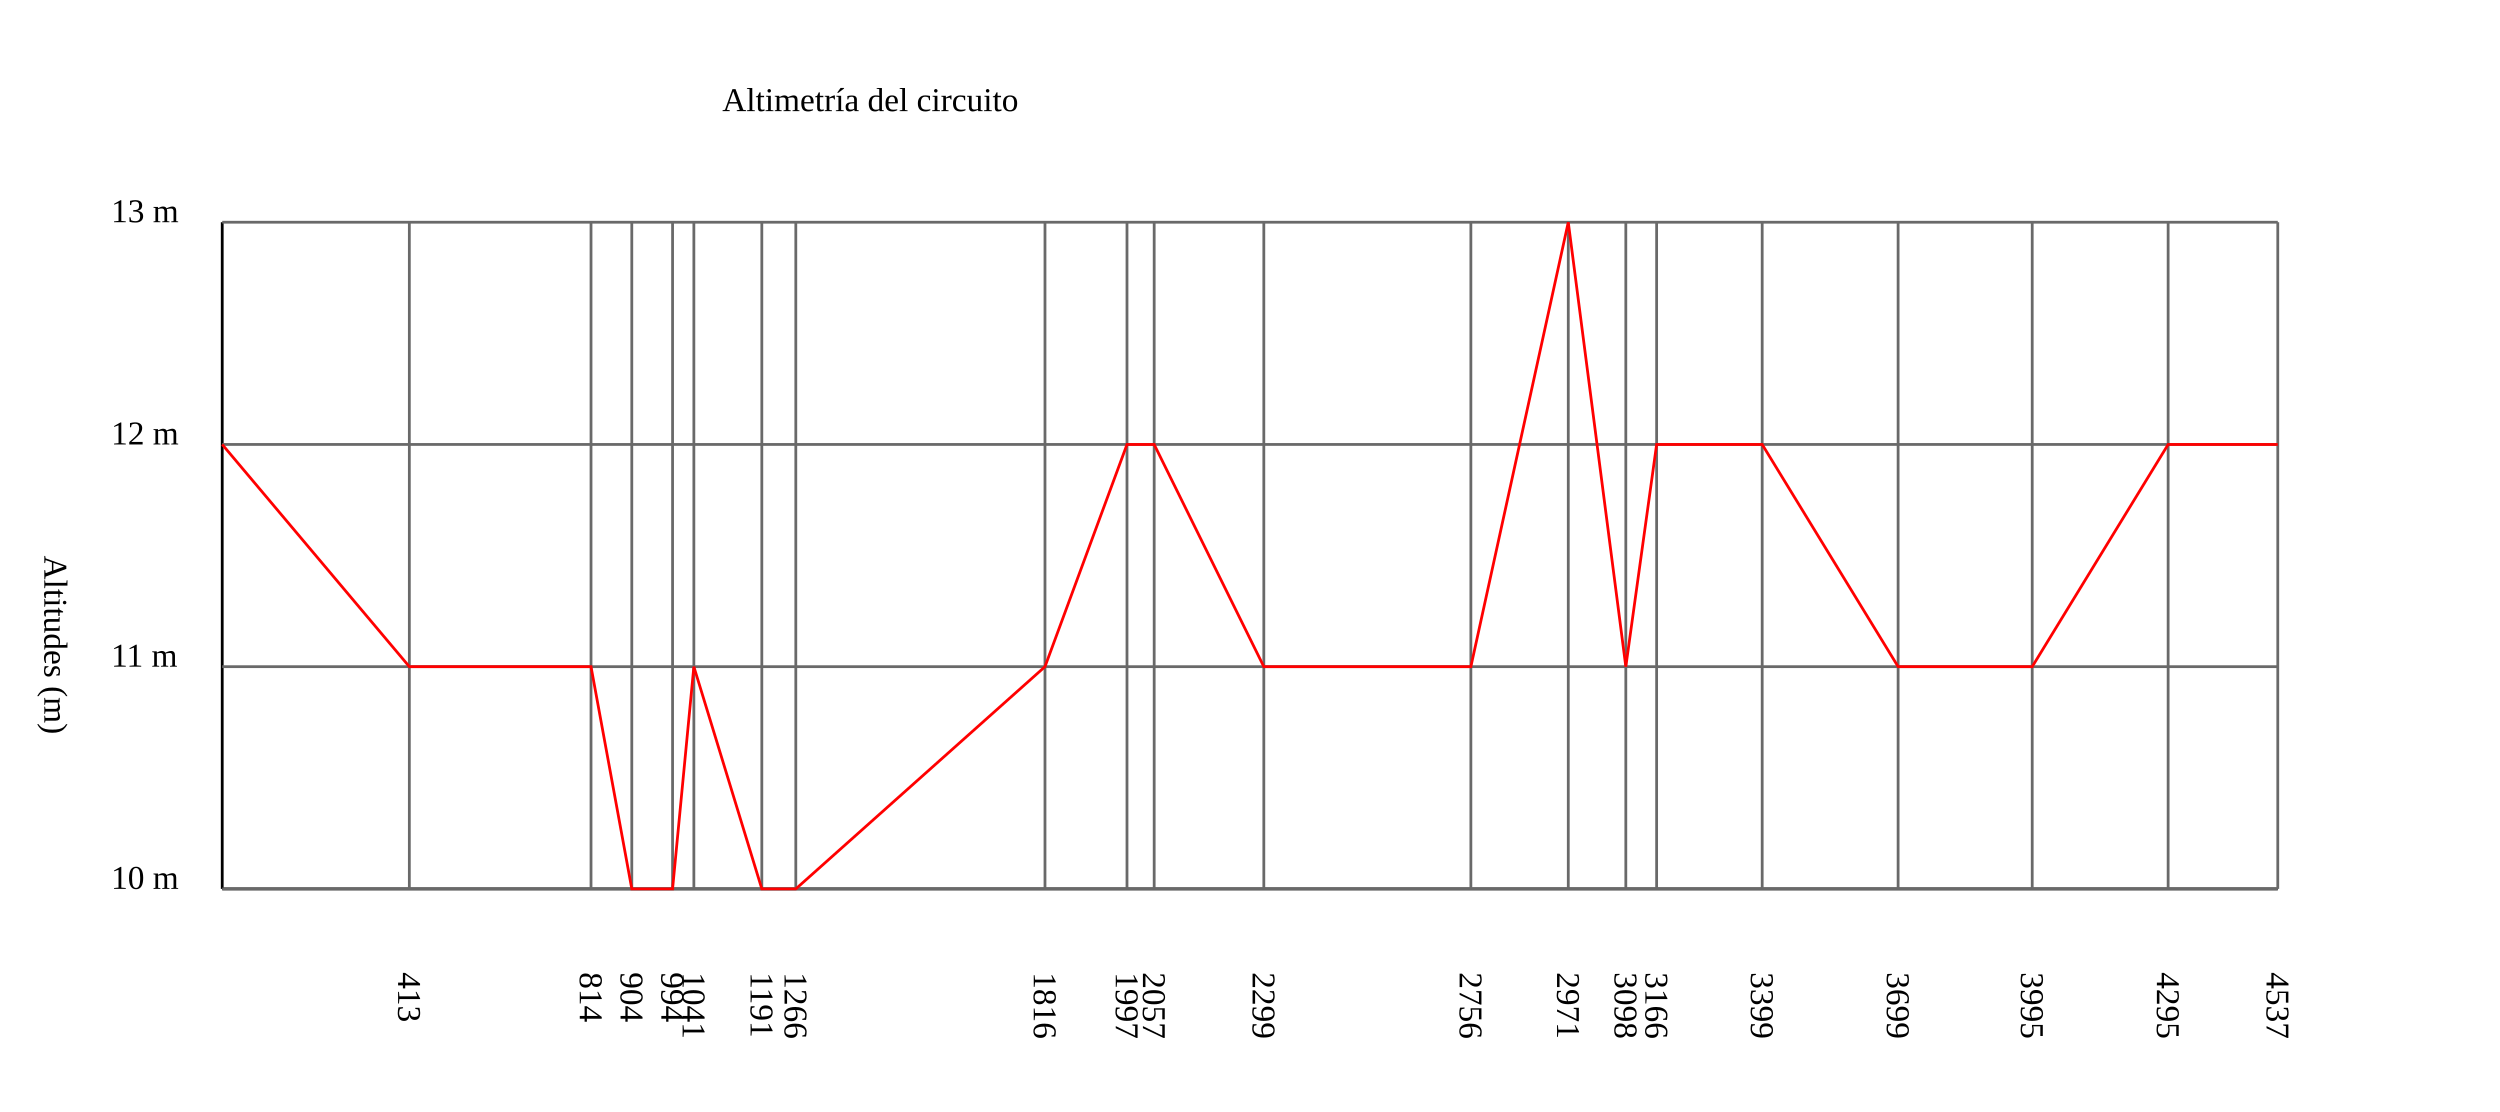
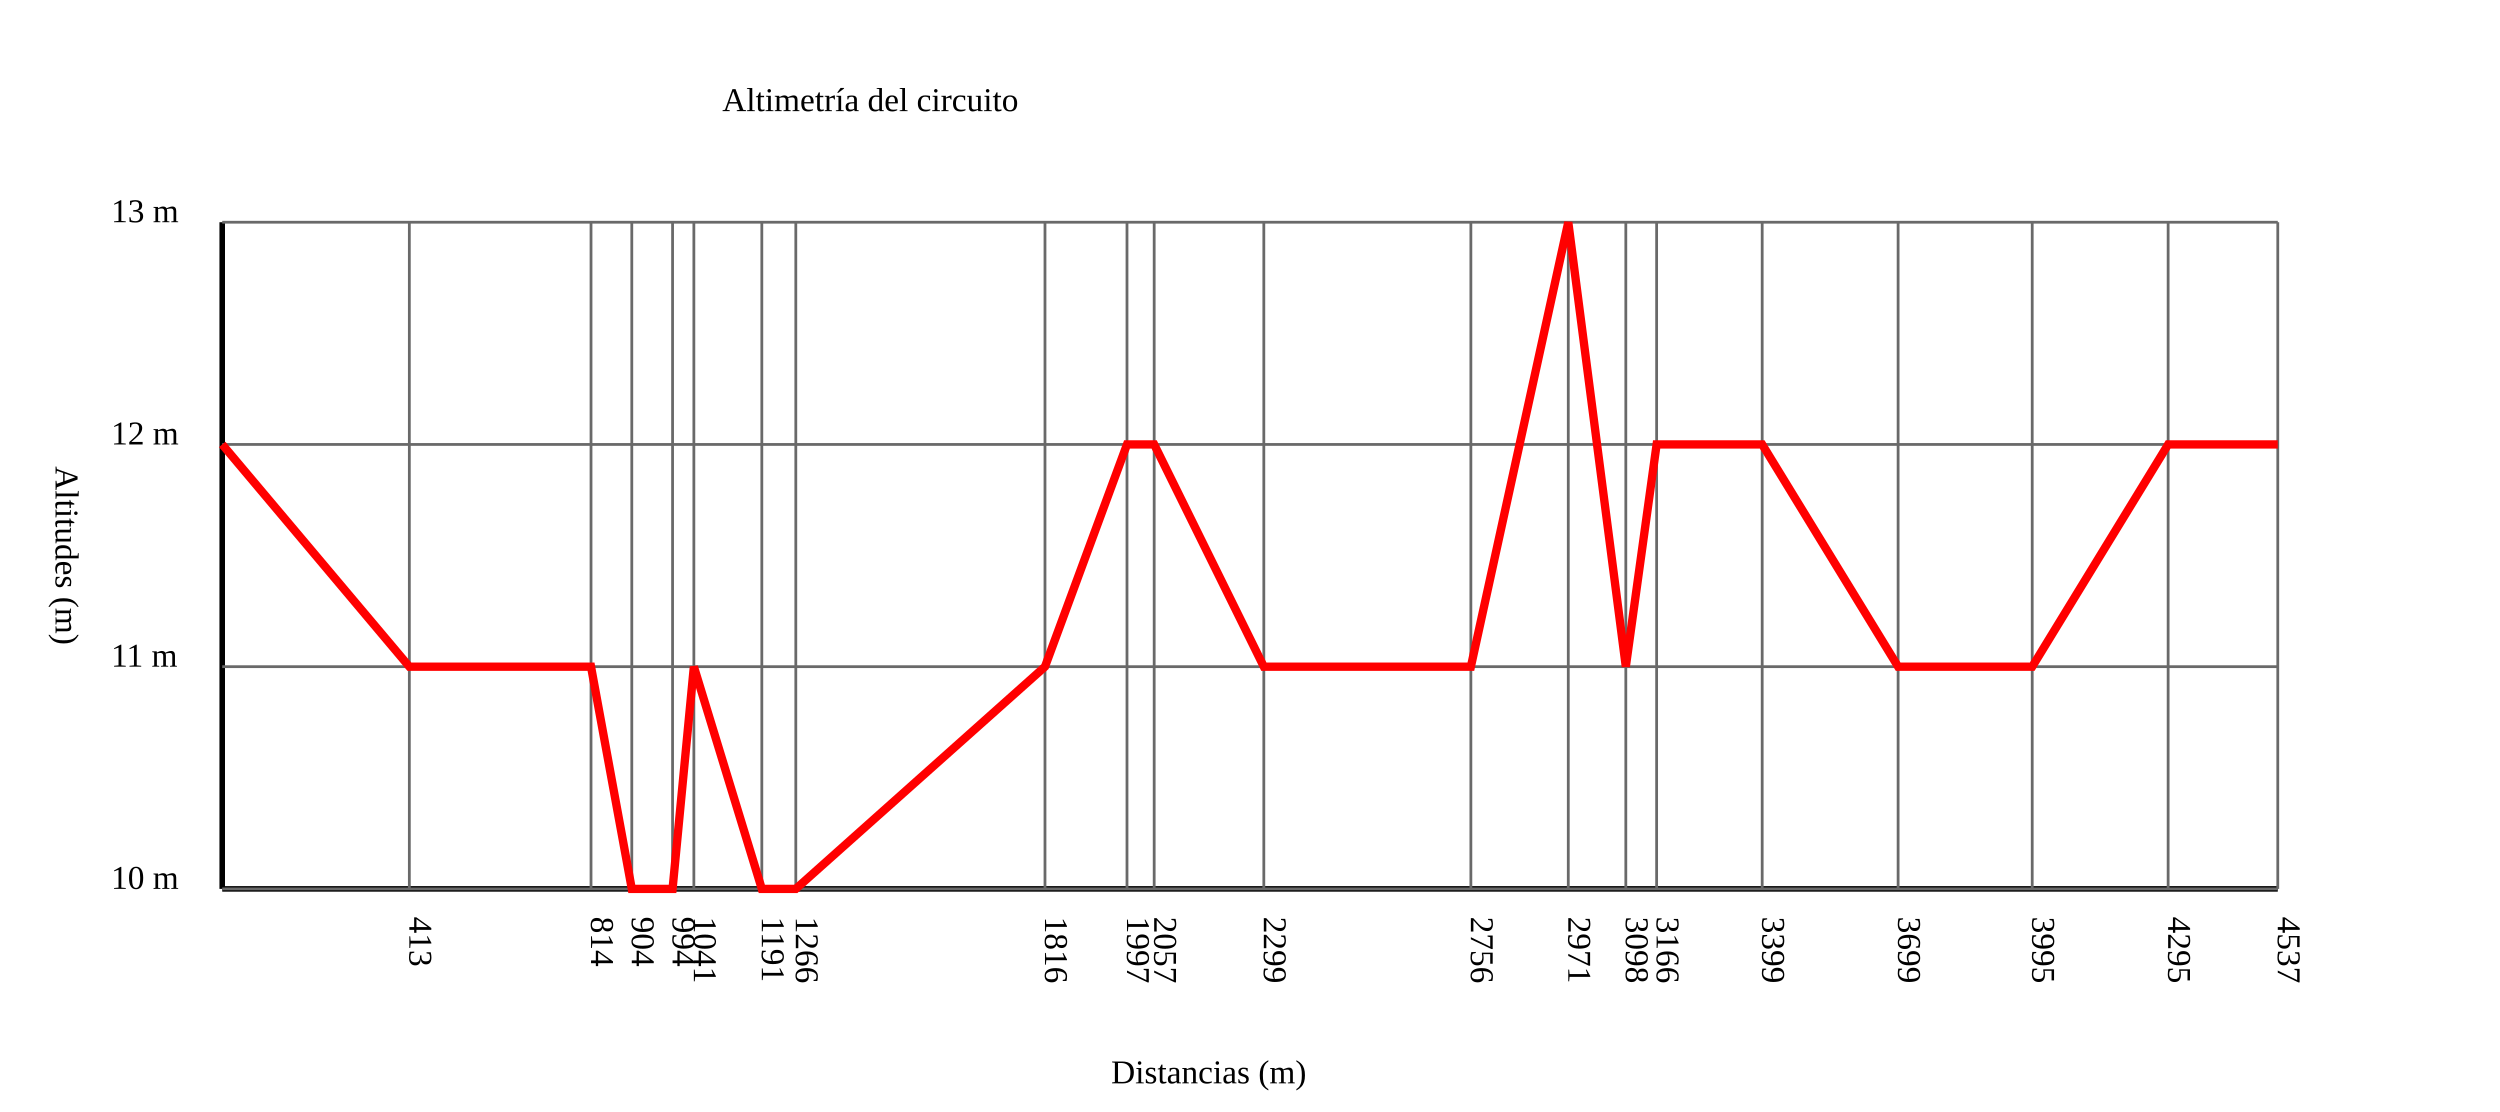
- <svg xmlns="http://www.w3.org/2000/svg" version="2.0" width="900" height="400" viewBox="0 0 900 400">
-   <text x="260" y="40" fontFamily="Sans-serif" fontSize="18" style="fill:black">Altimetría del circuito</text>
-   <line x1="80" y1="80" x2="80" y2="320" stroke="black" strokeWidth="2" />
-   <line x1="80" y1="320" x2="820" y2="320" stroke="black" strokeWidth="2" />
-   <line x1="80" y1="320.0" x2="820" y2="320.0" stroke="dimgray" strokeWidth="1" />
-   <text x="40.0" y="320.0" fontFamily="Sans-serif" fontSize="10" style="fill:black">10 m</text>
-   <line x1="80" y1="240.0" x2="820" y2="240.0" stroke="dimgray" strokeWidth="1" />
-   <text x="40.0" y="240.0" fontFamily="Sans-serif" fontSize="10" style="fill:black">11 m</text>
-   <line x1="80" y1="160.0" x2="820" y2="160.0" stroke="dimgray" strokeWidth="1" />
-   <text x="40.0" y="160.0" fontFamily="Sans-serif" fontSize="10" style="fill:black">12 m</text>
-   <line x1="80" y1="80.0" x2="820" y2="80.0" stroke="dimgray" strokeWidth="1" />
-   <text x="40.0" y="80.0" fontFamily="Sans-serif" fontSize="10" style="fill:black">13 m</text>
-   <line x1="147.362" y1="80" x2="147.362" y2="320" stroke="dimgray" strokeWidth="1" />
-   <line x1="212.766" y1="80" x2="212.766" y2="320" stroke="dimgray" strokeWidth="1" />
-   <line x1="227.445" y1="80" x2="227.445" y2="320" stroke="dimgray" strokeWidth="1" />
-   <line x1="242.125" y1="80" x2="242.125" y2="320" stroke="dimgray" strokeWidth="1" />
-   <line x1="249.791" y1="80" x2="249.791" y2="320" stroke="dimgray" strokeWidth="1" />
-   <line x1="274.256" y1="80" x2="274.256" y2="320" stroke="dimgray" strokeWidth="1" />
-   <line x1="286.489" y1="80" x2="286.489" y2="320" stroke="dimgray" strokeWidth="1" />
-   <line x1="376.196" y1="80" x2="376.196" y2="320" stroke="dimgray" strokeWidth="1" />
-   <line x1="405.717" y1="80" x2="405.717" y2="320" stroke="dimgray" strokeWidth="1" />
-   <line x1="415.504" y1="80" x2="415.504" y2="320" stroke="dimgray" strokeWidth="1" />
-   <line x1="454.975" y1="80" x2="454.975" y2="320" stroke="dimgray" strokeWidth="1" />
-   <line x1="529.513" y1="80" x2="529.513" y2="320" stroke="dimgray" strokeWidth="1" />
-   <line x1="564.58" y1="80" x2="564.58" y2="320" stroke="dimgray" strokeWidth="1" />
-   <line x1="585.294" y1="80" x2="585.294" y2="320" stroke="dimgray" strokeWidth="1" />
-   <line x1="596.385" y1="80" x2="596.385" y2="320" stroke="dimgray" strokeWidth="1" />
-   <line x1="634.388" y1="80" x2="634.388" y2="320" stroke="dimgray" strokeWidth="1" />
-   <line x1="683.319" y1="80" x2="683.319" y2="320" stroke="dimgray" strokeWidth="1" />
-   <line x1="731.598" y1="80" x2="731.598" y2="320" stroke="dimgray" strokeWidth="1" />
-   <line x1="780.529" y1="80" x2="780.529" y2="320" stroke="dimgray" strokeWidth="1" />
-   <line x1="820.0" y1="80" x2="820.0" y2="320" stroke="dimgray" strokeWidth="1" />
-   <polyline points="80.0,160.0 147.362,240.0 172.806,240.0 202.654,240.0 212.766,240.0 227.445,320.0 242.125,320.0 249.791,240.0 274.256,320.0 286.489,320.0 376.196,240.0 405.717,160.0 415.504,160.0 454.975,240.0 464.272,240.0 529.513,240.0 564.58,80.0 585.294,240.0 596.385,160.0 624.602,160.0 634.388,160.0 683.319,240.0 702.076,240.0 731.598,240.0 780.529,160.0 787.053,160.0 800.428,160.0 820.0,160.0" stroke="red" strokeWidth="3" fill="none" />
-   <text x="147.362" y="350" fontFamily="Sans-serif" fontSize="10" style="writing-mode: tb; glyph-orientation-vertical: 0; fill:black">413</text>
-   <text x="212.766" y="350" fontFamily="Sans-serif" fontSize="10" style="writing-mode: tb; glyph-orientation-vertical: 0; fill:black">814</text>
-   <text x="227.445" y="350" fontFamily="Sans-serif" fontSize="10" style="writing-mode: tb; glyph-orientation-vertical: 0; fill:black">904</text>
-   <text x="242.125" y="350" fontFamily="Sans-serif" fontSize="10" style="writing-mode: tb; glyph-orientation-vertical: 0; fill:black">994</text>
-   <text x="249.791" y="350" fontFamily="Sans-serif" fontSize="10" style="writing-mode: tb; glyph-orientation-vertical: 0; fill:black">1041</text>
-   <text x="274.256" y="350" fontFamily="Sans-serif" fontSize="10" style="writing-mode: tb; glyph-orientation-vertical: 0; fill:black">1191</text>
-   <text x="286.489" y="350" fontFamily="Sans-serif" fontSize="10" style="writing-mode: tb; glyph-orientation-vertical: 0; fill:black">1266</text>
-   <text x="376.196" y="350" fontFamily="Sans-serif" fontSize="10" style="writing-mode: tb; glyph-orientation-vertical: 0; fill:black">1816</text>
-   <text x="405.717" y="350" fontFamily="Sans-serif" fontSize="10" style="writing-mode: tb; glyph-orientation-vertical: 0; fill:black">1997</text>
-   <text x="415.504" y="350" fontFamily="Sans-serif" fontSize="10" style="writing-mode: tb; glyph-orientation-vertical: 0; fill:black">2057</text>
-   <text x="454.975" y="350" fontFamily="Sans-serif" fontSize="10" style="writing-mode: tb; glyph-orientation-vertical: 0; fill:black">2299</text>
-   <text x="529.513" y="350" fontFamily="Sans-serif" fontSize="10" style="writing-mode: tb; glyph-orientation-vertical: 0; fill:black">2756</text>
-   <text x="564.58" y="350" fontFamily="Sans-serif" fontSize="10" style="writing-mode: tb; glyph-orientation-vertical: 0; fill:black">2971</text>
-   <text x="585.294" y="350" fontFamily="Sans-serif" fontSize="10" style="writing-mode: tb; glyph-orientation-vertical: 0; fill:black">3098</text>
-   <text x="596.385" y="350" fontFamily="Sans-serif" fontSize="10" style="writing-mode: tb; glyph-orientation-vertical: 0; fill:black">3166</text>
-   <text x="634.388" y="350" fontFamily="Sans-serif" fontSize="10" style="writing-mode: tb; glyph-orientation-vertical: 0; fill:black">3399</text>
-   <text x="683.319" y="350" fontFamily="Sans-serif" fontSize="10" style="writing-mode: tb; glyph-orientation-vertical: 0; fill:black">3699</text>
-   <text x="731.598" y="350" fontFamily="Sans-serif" fontSize="10" style="writing-mode: tb; glyph-orientation-vertical: 0; fill:black">3995</text>
-   <text x="780.529" y="350" fontFamily="Sans-serif" fontSize="10" style="writing-mode: tb; glyph-orientation-vertical: 0; fill:black">4295</text>
-   <text x="820.0" y="350" fontFamily="Sans-serif" fontSize="10" style="writing-mode: tb; glyph-orientation-vertical: 0; fill:black">4537</text>
-   <text x="20" y="200.0" fontFamily="Sans-serif" fontSize="14" style="writing-mode: tb; glyph-orientation-vertical: 0; fill:black">Altitudes (m)</text>
-   <text x="400.0" y="440.0" fontFamily="Sans-serif" fontSize="14" style="fill:black">Distancias (m)</text>
+ <svg xmlns="http://www.w3.org/2000/svg" version="1.1" width="900" height="400" viewBox="0 0 900 400">
+   <text x="260" y="40">Altimetría del circuito</text>
+   <line x1="80" y1="80" x2="80" y2="320" stroke="black" stroke-width="2" />
+   <line x1="80" y1="320" x2="820" y2="320" stroke="black" stroke-width="2" />
+   <line x1="80" y1="320.0" x2="820" y2="320.0" stroke="dimgray" stroke-width="1" />
+   <text x="40.0" y="320.0">10 m</text>
+   <line x1="80" y1="240.0" x2="820" y2="240.0" stroke="dimgray" stroke-width="1" />
+   <text x="40.0" y="240.0">11 m</text>
+   <line x1="80" y1="160.0" x2="820" y2="160.0" stroke="dimgray" stroke-width="1" />
+   <text x="40.0" y="160.0">12 m</text>
+   <line x1="80" y1="80.0" x2="820" y2="80.0" stroke="dimgray" stroke-width="1" />
+   <text x="40.0" y="80.0">13 m</text>
+   <line x1="147.362" y1="80" x2="147.362" y2="320" stroke="dimgray" stroke-width="1" />
+   <line x1="212.766" y1="80" x2="212.766" y2="320" stroke="dimgray" stroke-width="1" />
+   <line x1="227.445" y1="80" x2="227.445" y2="320" stroke="dimgray" stroke-width="1" />
+   <line x1="242.125" y1="80" x2="242.125" y2="320" stroke="dimgray" stroke-width="1" />
+   <line x1="249.791" y1="80" x2="249.791" y2="320" stroke="dimgray" stroke-width="1" />
+   <line x1="274.256" y1="80" x2="274.256" y2="320" stroke="dimgray" stroke-width="1" />
+   <line x1="286.489" y1="80" x2="286.489" y2="320" stroke="dimgray" stroke-width="1" />
+   <line x1="376.196" y1="80" x2="376.196" y2="320" stroke="dimgray" stroke-width="1" />
+   <line x1="405.717" y1="80" x2="405.717" y2="320" stroke="dimgray" stroke-width="1" />
+   <line x1="415.504" y1="80" x2="415.504" y2="320" stroke="dimgray" stroke-width="1" />
+   <line x1="454.975" y1="80" x2="454.975" y2="320" stroke="dimgray" stroke-width="1" />
+   <line x1="529.513" y1="80" x2="529.513" y2="320" stroke="dimgray" stroke-width="1" />
+   <line x1="564.58" y1="80" x2="564.58" y2="320" stroke="dimgray" stroke-width="1" />
+   <line x1="585.294" y1="80" x2="585.294" y2="320" stroke="dimgray" stroke-width="1" />
+   <line x1="596.385" y1="80" x2="596.385" y2="320" stroke="dimgray" stroke-width="1" />
+   <line x1="634.388" y1="80" x2="634.388" y2="320" stroke="dimgray" stroke-width="1" />
+   <line x1="683.319" y1="80" x2="683.319" y2="320" stroke="dimgray" stroke-width="1" />
+   <line x1="731.598" y1="80" x2="731.598" y2="320" stroke="dimgray" stroke-width="1" />
+   <line x1="780.529" y1="80" x2="780.529" y2="320" stroke="dimgray" stroke-width="1" />
+   <line x1="820.0" y1="80" x2="820.0" y2="320" stroke="dimgray" stroke-width="1" />
+   <polyline points="80.0,160.0 147.362,240.0 172.806,240.0 202.654,240.0 212.766,240.0 227.445,320.0 242.125,320.0 249.791,240.0 274.256,320.0 286.489,320.0 376.196,240.0 405.717,160.0 415.504,160.0 454.975,240.0 464.272,240.0 529.513,240.0 564.58,80.0 585.294,240.0 596.385,160.0 624.602,160.0 634.388,160.0 683.319,240.0 702.076,240.0 731.598,240.0 780.529,160.0 787.053,160.0 800.428,160.0 820.0,160.0" stroke="red" stroke-width="3" fill="none" />
+   <text x="147.362" y="330" transform="rotate(90,147.3617,330)" text-anchor="start">413</text>
+   <text x="212.766" y="330" transform="rotate(90,212.7661,330)" text-anchor="start">814</text>
+   <text x="227.445" y="330" transform="rotate(90,227.4454,330)" text-anchor="start">904</text>
+   <text x="242.125" y="330" transform="rotate(90,242.1248,330)" text-anchor="start">994</text>
+   <text x="249.791" y="330" transform="rotate(90,249.7906,330)" text-anchor="start">1041</text>
+   <text x="274.256" y="330" transform="rotate(90,274.2561,330)" text-anchor="start">1191</text>
+   <text x="286.489" y="330" transform="rotate(90,286.4889,330)" text-anchor="start">1266</text>
+   <text x="376.196" y="330" transform="rotate(90,376.1957,330)" text-anchor="start">1816</text>
+   <text x="405.717" y="330" transform="rotate(90,405.7174,330)" text-anchor="start">1997</text>
+   <text x="415.504" y="330" transform="rotate(90,415.5036,330)" text-anchor="start">2057</text>
+   <text x="454.975" y="330" transform="rotate(90,454.9747,330)" text-anchor="start">2299</text>
+   <text x="529.513" y="330" transform="rotate(90,529.5129,330)" text-anchor="start">2756</text>
+   <text x="564.58" y="330" transform="rotate(90,564.5801,330)" text-anchor="start">2971</text>
+   <text x="585.294" y="330" transform="rotate(90,585.2942,330)" text-anchor="start">3098</text>
+   <text x="596.385" y="330" transform="rotate(90,596.3853,330)" text-anchor="start">3166</text>
+   <text x="634.388" y="330" transform="rotate(90,634.3884,330)" text-anchor="start">3399</text>
+   <text x="683.319" y="330" transform="rotate(90,683.3194,330)" text-anchor="start">3699</text>
+   <text x="731.598" y="330" transform="rotate(90,731.598,330)" text-anchor="start">3995</text>
+   <text x="780.529" y="330" transform="rotate(90,780.529,330)" text-anchor="start">4295</text>
+   <text x="820.0" y="330" transform="rotate(90,820.0,330)" text-anchor="start">4537</text>
+   <text x="20" y="200.0" transform="rotate(90,20,200.0)" text-anchor="middle">Altitudes (m)</text>
+   <text x="400.0" y="390">Distancias (m)</text>
</svg>
